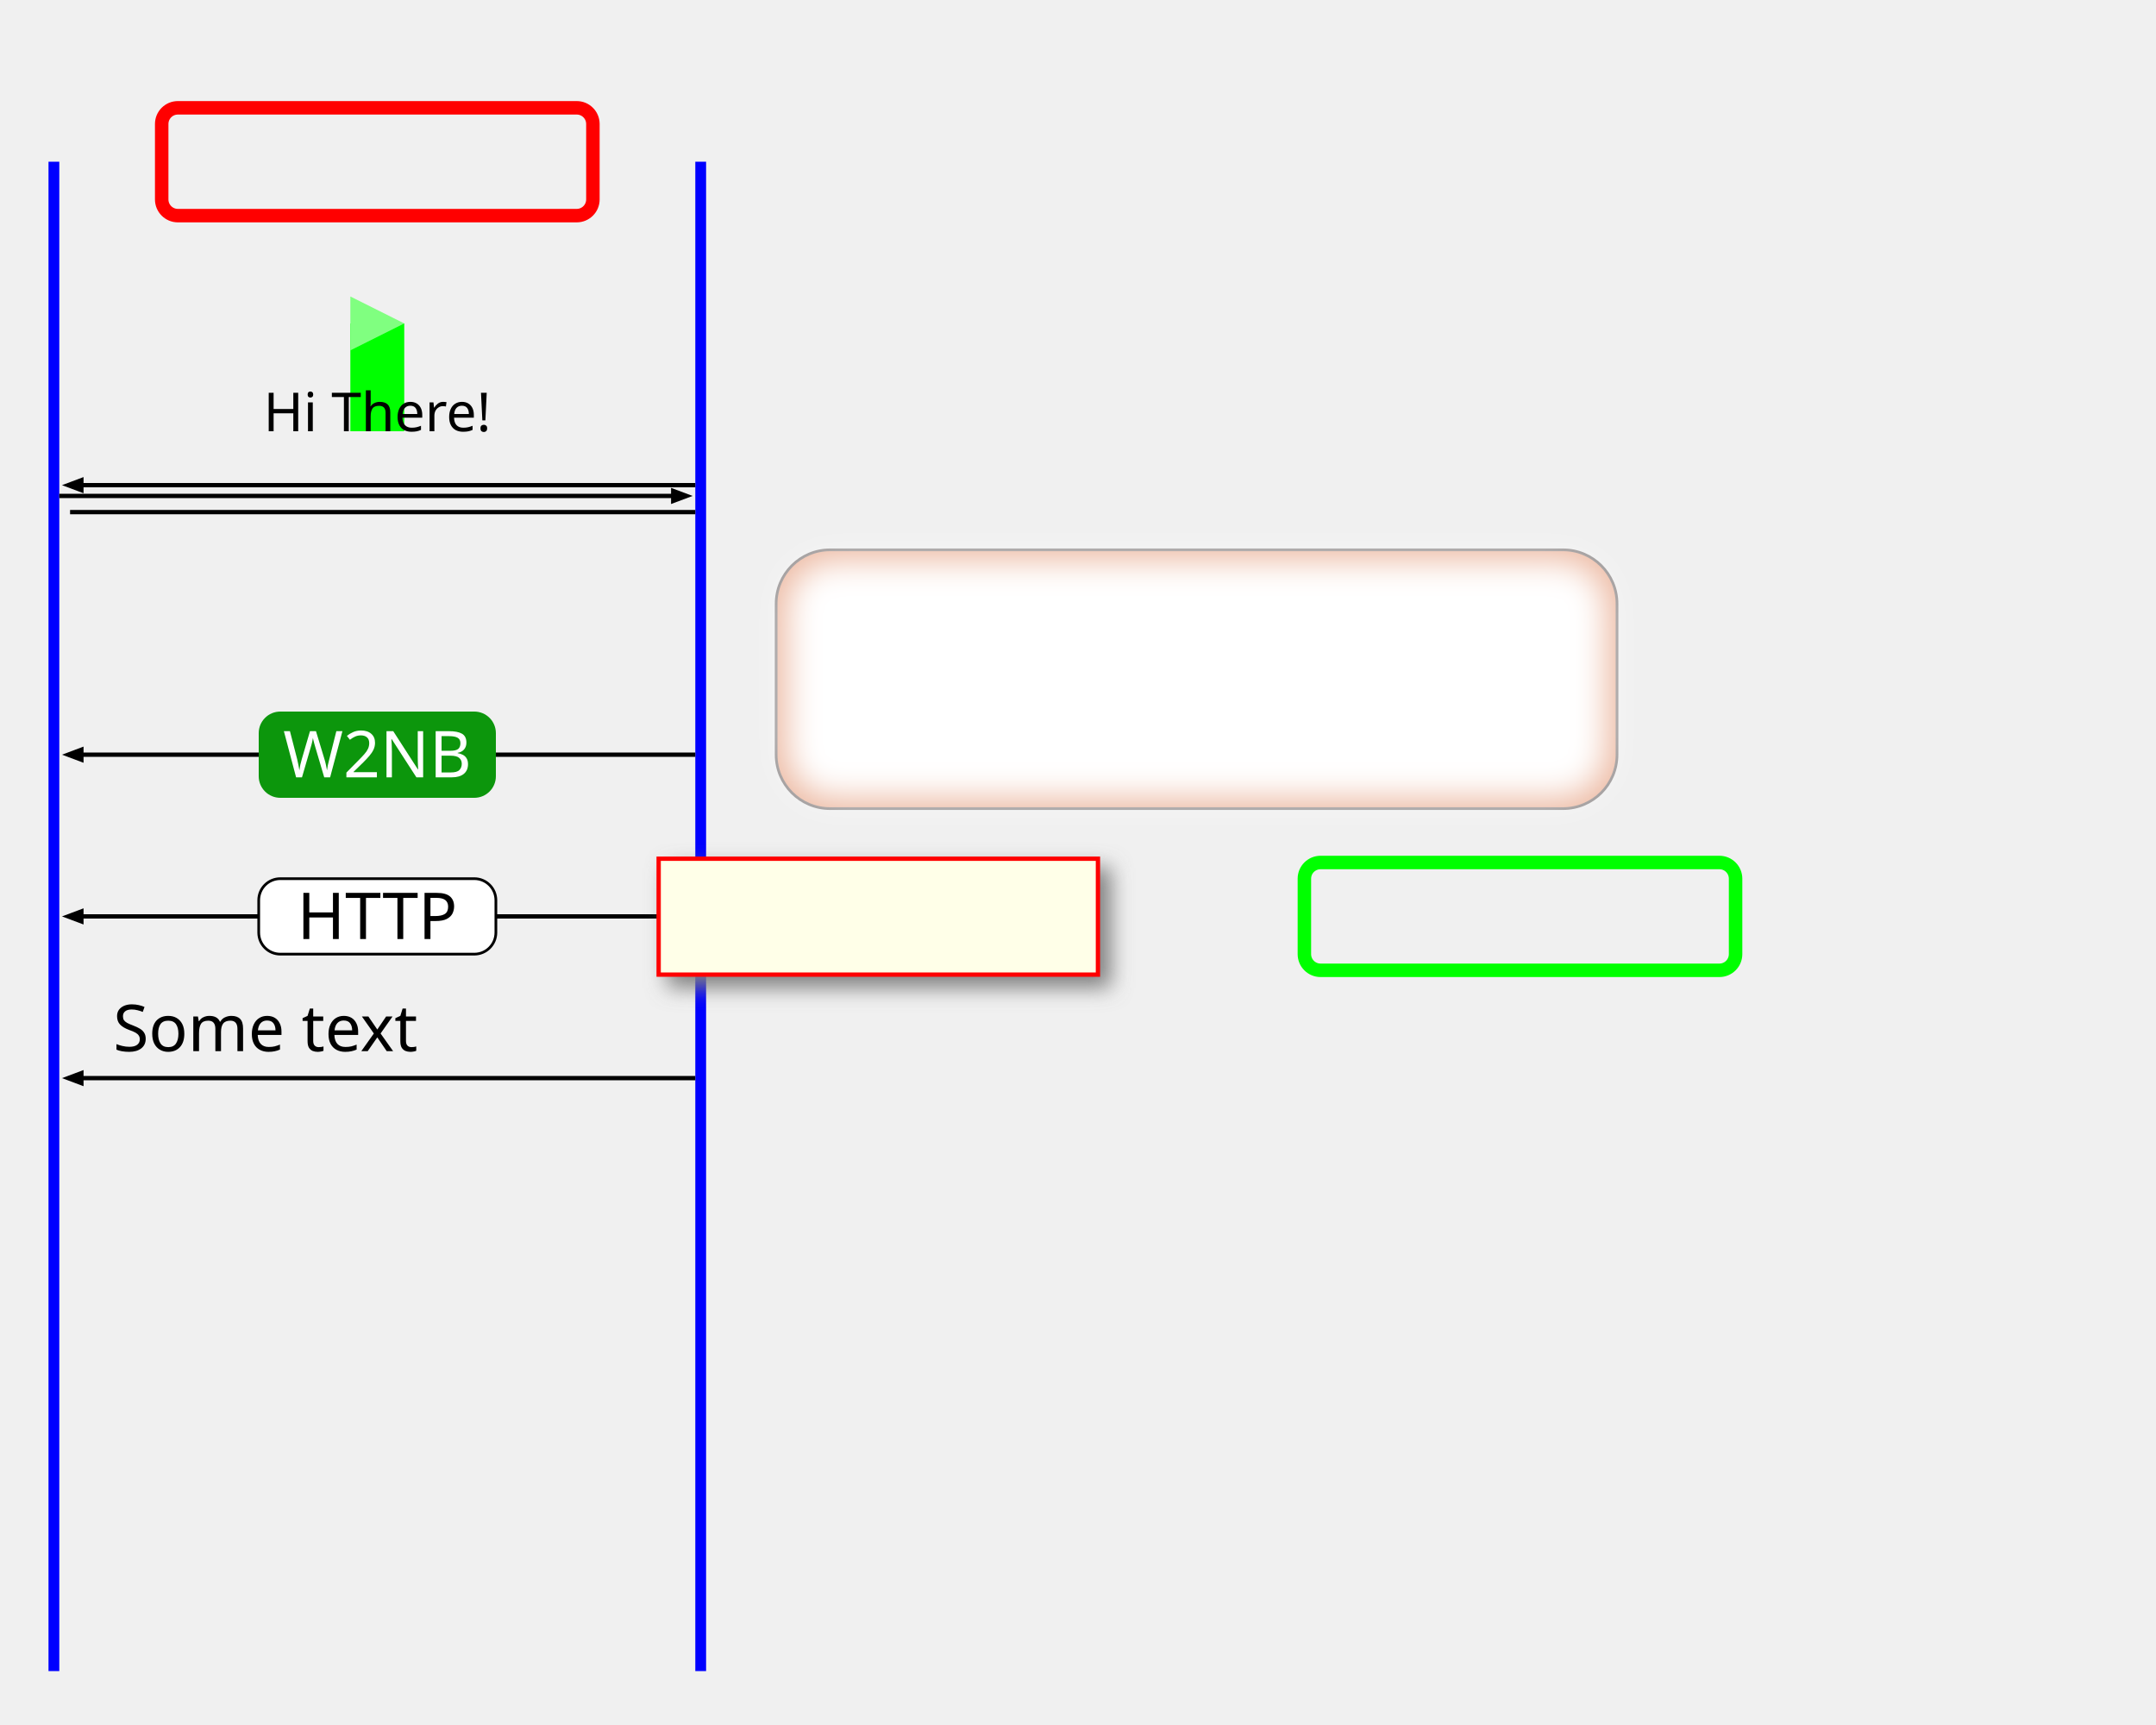
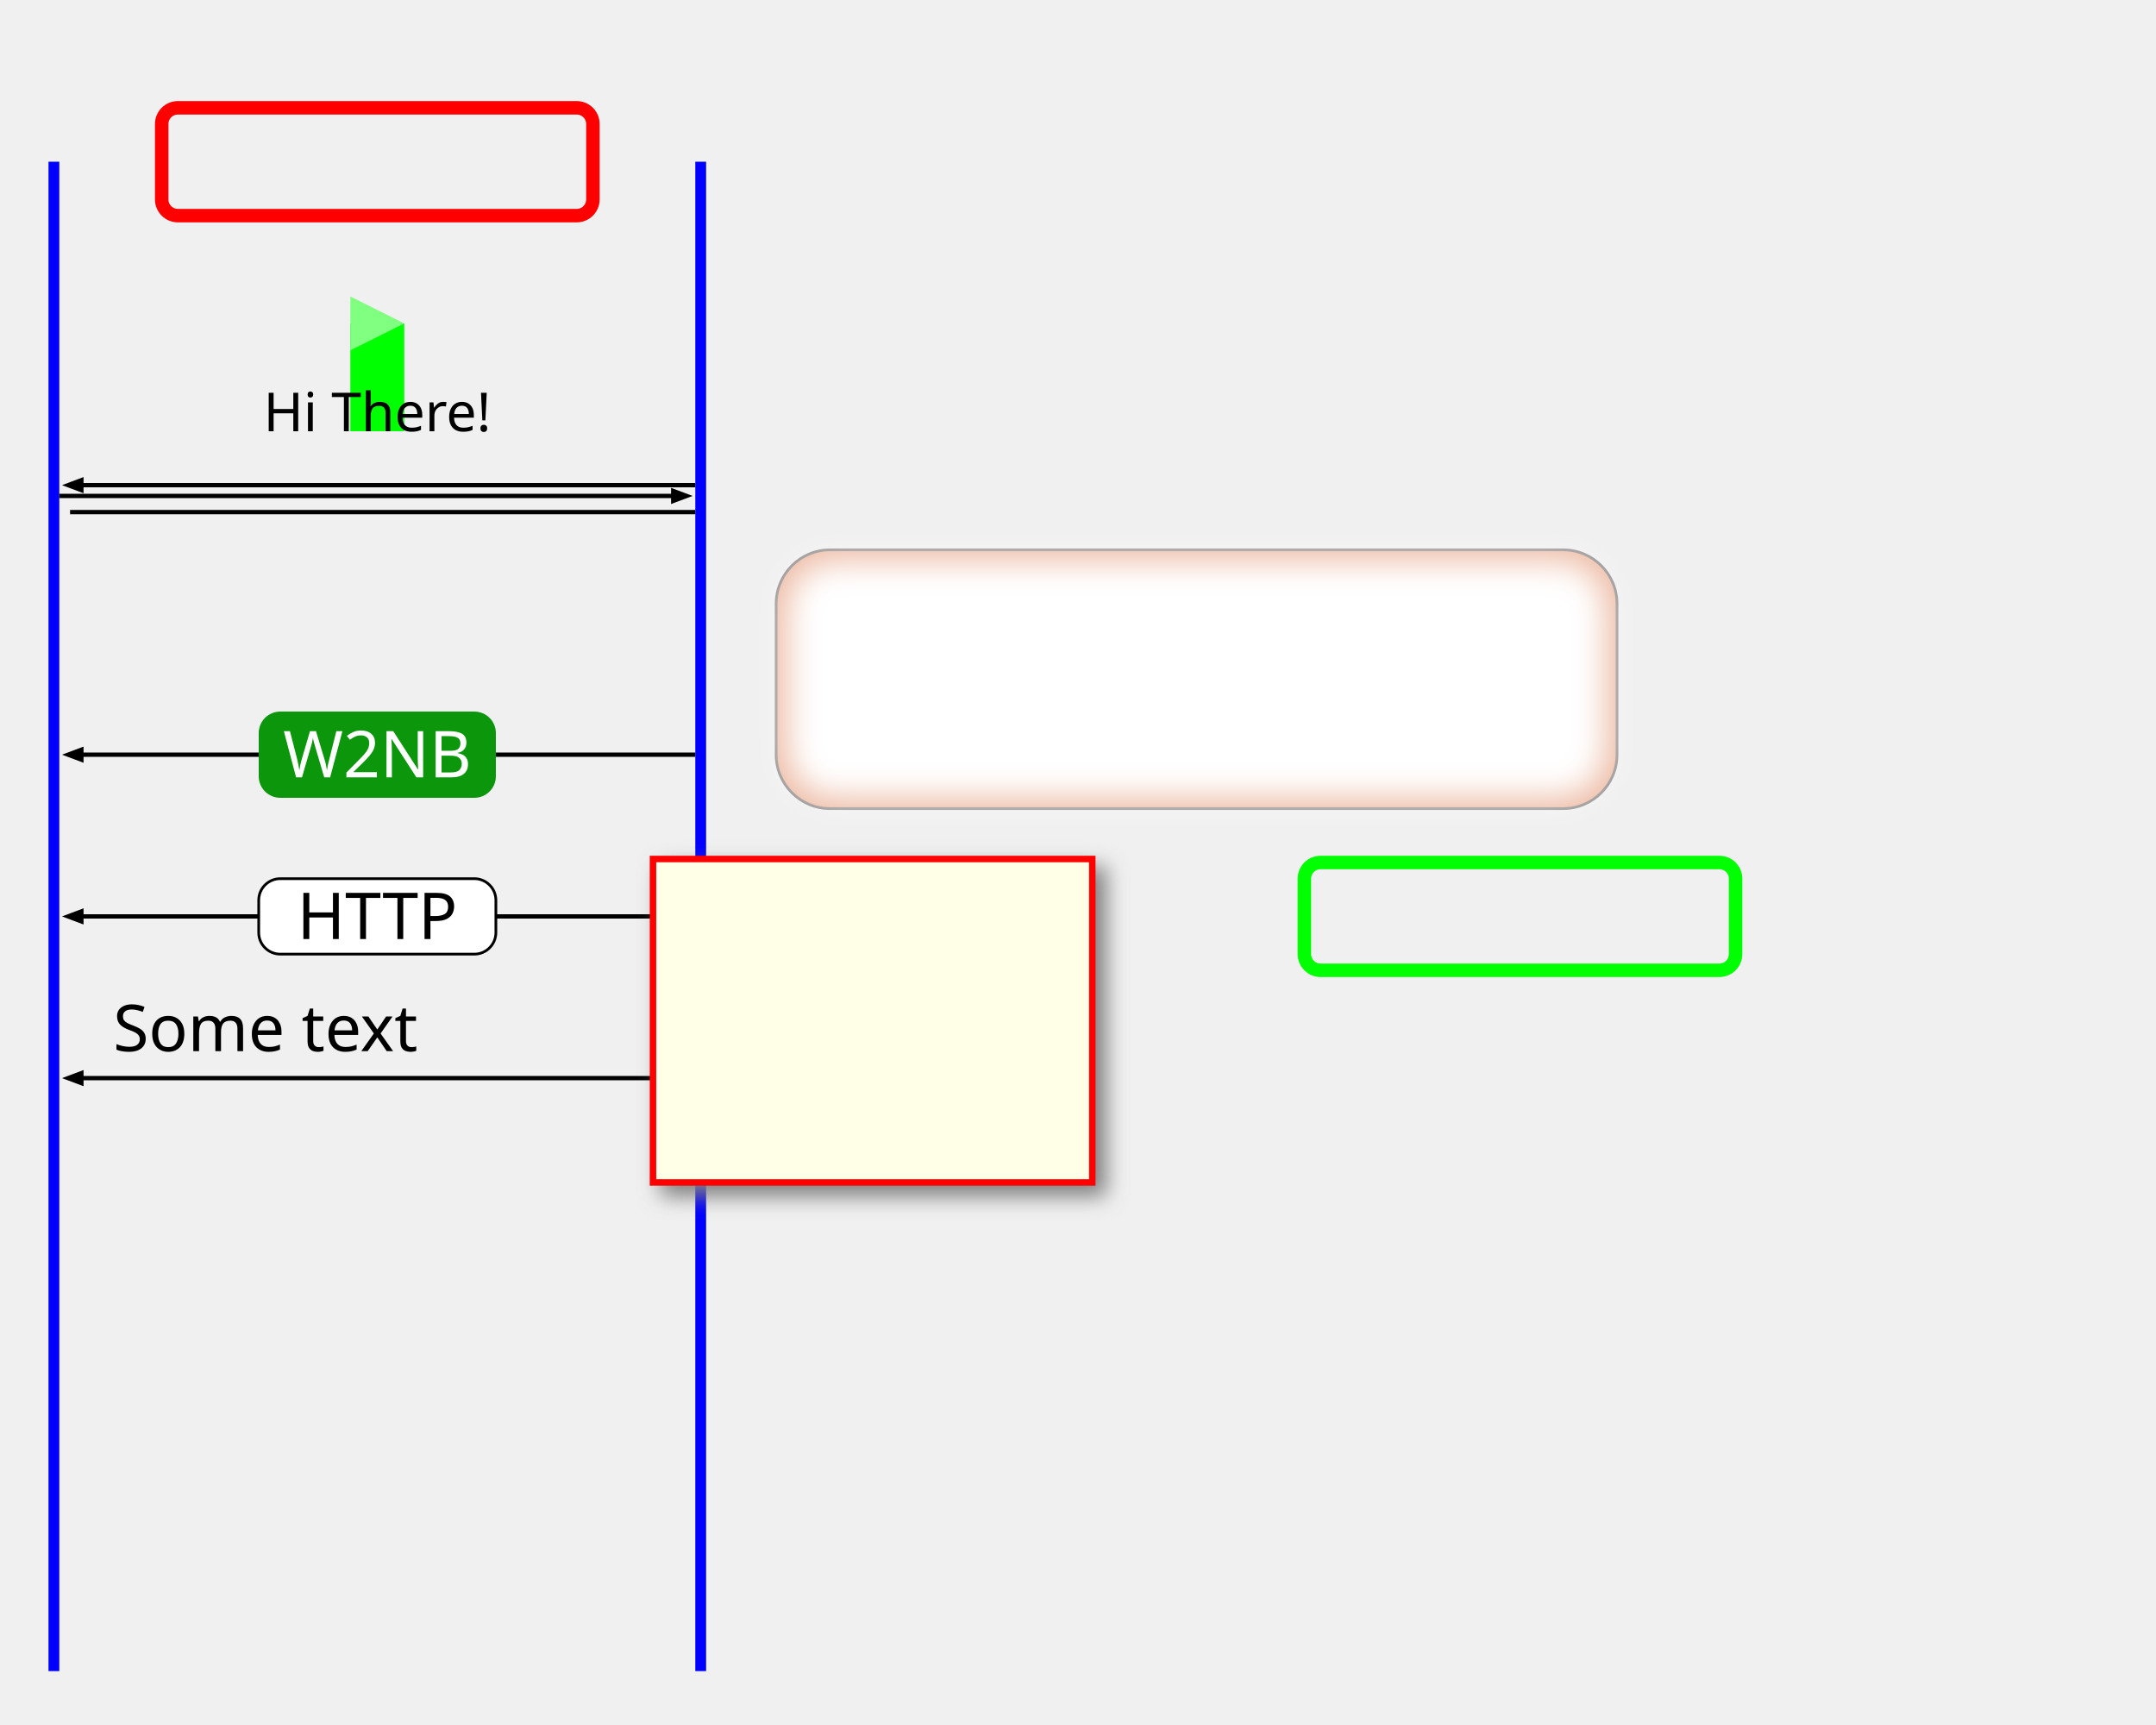
<svg xmlns="http://www.w3.org/2000/svg" width="400.0" height="320.0">
  <defs>
    <filter height="150%" width="150%" y="-25%" x="-25%" id="actorsBlur">
      <feGaussianBlur stdDeviation="3" />
    </filter>
    <filter width="200%" height="200%" x="-50%" y="-50%" id="messageBlur">
      <feGaussianBlur stdDeviation="2" />
    </filter>
  </defs>
  <g>
    <line x1="10" y1="30" x2="10" y2="310" stroke-width="2" stroke="#0000FF" />
    <rect x="30" y="20" width="80" height="20" stroke-width="2.5" stroke="#FF0000" fill="none" rx="3" ry="3" />
    <line x1="130" y1="30" x2="130" y2="310" stroke-width="2" stroke="#0000FF" />
    <rect x="65" y="60" width="10" height="20" fill="#00FF00" />
    <text x="70" y="80" font-family="Sans-serif" font-size="10" text-anchor="middle" fill="#000000">Hi There!</text>
    <line x1="13.5" y1="90" x2="129" y2="90" stroke-width="0.8" stroke="#000000" />
    <polygon stroke="none" fill="#000000" points="11.5,90 15.5,88.5 15.5,91.5" />
    <line x1="11" y1="92" x2="126.5" y2="92" stroke-width="0.8" stroke="#000000" />
    <polygon stroke="none" fill="#000000" points="124.5,90.5 124.5,93.5 128.5,92" />
    <line x1="13" y1="95" x2="129" y2="95" stroke-width="0.8" stroke="#000000" />
    <polygon stroke="none" fill="#80ff80" points="65,55 65,65 75,60" />
    <line x1="13.5" y1="140" x2="129" y2="140" stroke-width="0.8" stroke="#000000" />
    <polygon stroke="none" fill="#000000" points="11.5,140 15.5,138.5 15.5,141.5" />
    <rect x="48" y="132" width="44" height="16" fill="#0c960c" rx="4" ry="4" />
    <text x="70" y="140" font-family="Sans-serif" font-size="12" text-anchor="middle" fill="#FFFFFF" dy="0.35em">W2NB</text>
    <line x1="13.5" y1="170" x2="129" y2="170" stroke-width="0.8" stroke="#000000" />
    <polygon stroke="none" fill="#000000" points="11.5,170 15.5,168.5 15.5,171.5" />
    <rect x="48" y="163" width="44" height="14" stroke-width="0.5" stroke="#000000" fill="#FFFFFF" rx="4" ry="4" />
    <text x="70" y="170" font-family="Sans-serif" font-size="12" text-anchor="middle" fill="#000000" dy="0.35em">HTTP</text>
    <line x1="13.5" y1="200" x2="129" y2="200" stroke-width="0.8" stroke="#000000" />
    <polygon stroke="none" fill="#000000" points="11.5,200 15.5,198.5 15.5,201.5" />
    <text x="21" y="195" font-family="Sans-serif" font-size="12" text-anchor="start" fill="#000000">Some text</text>
    <rect x="144" y="102" width="156" height="48" stroke-width="0.5" stroke="#969191" fill="#edbca6" rx="10" ry="10" />
    <rect x="146" y="104" width="152" height="44" fill="#ffffff" rx="9" ry="9" filter="url(#actorsBlur)" />
    <rect x="242" y="160" width="80" height="20" stroke-width="2.5" stroke="#00FF00" fill="none" rx="3" ry="3" />
-     <rect x="123.8" y="160.9" width="82.3" height="22.3" fill="#7f7f7f" filter="url(#messageBlur)" />
-     <rect x="122.2" y="159.3" width="81.5" height="21.5" stroke-width="0.8" stroke="#FF0000" fill="#FFFFE8" />
+     <rect x="122.55" y="160.75" width="82.7" height="61.2" fill="#7f7f7f" filter="url(#messageBlur)" />
+     <rect x="121.15" y="159.35" width="81.5" height="60" stroke-width="1.2" stroke="#FF0000" fill="#FFFFE8" />
  </g>
</svg>
